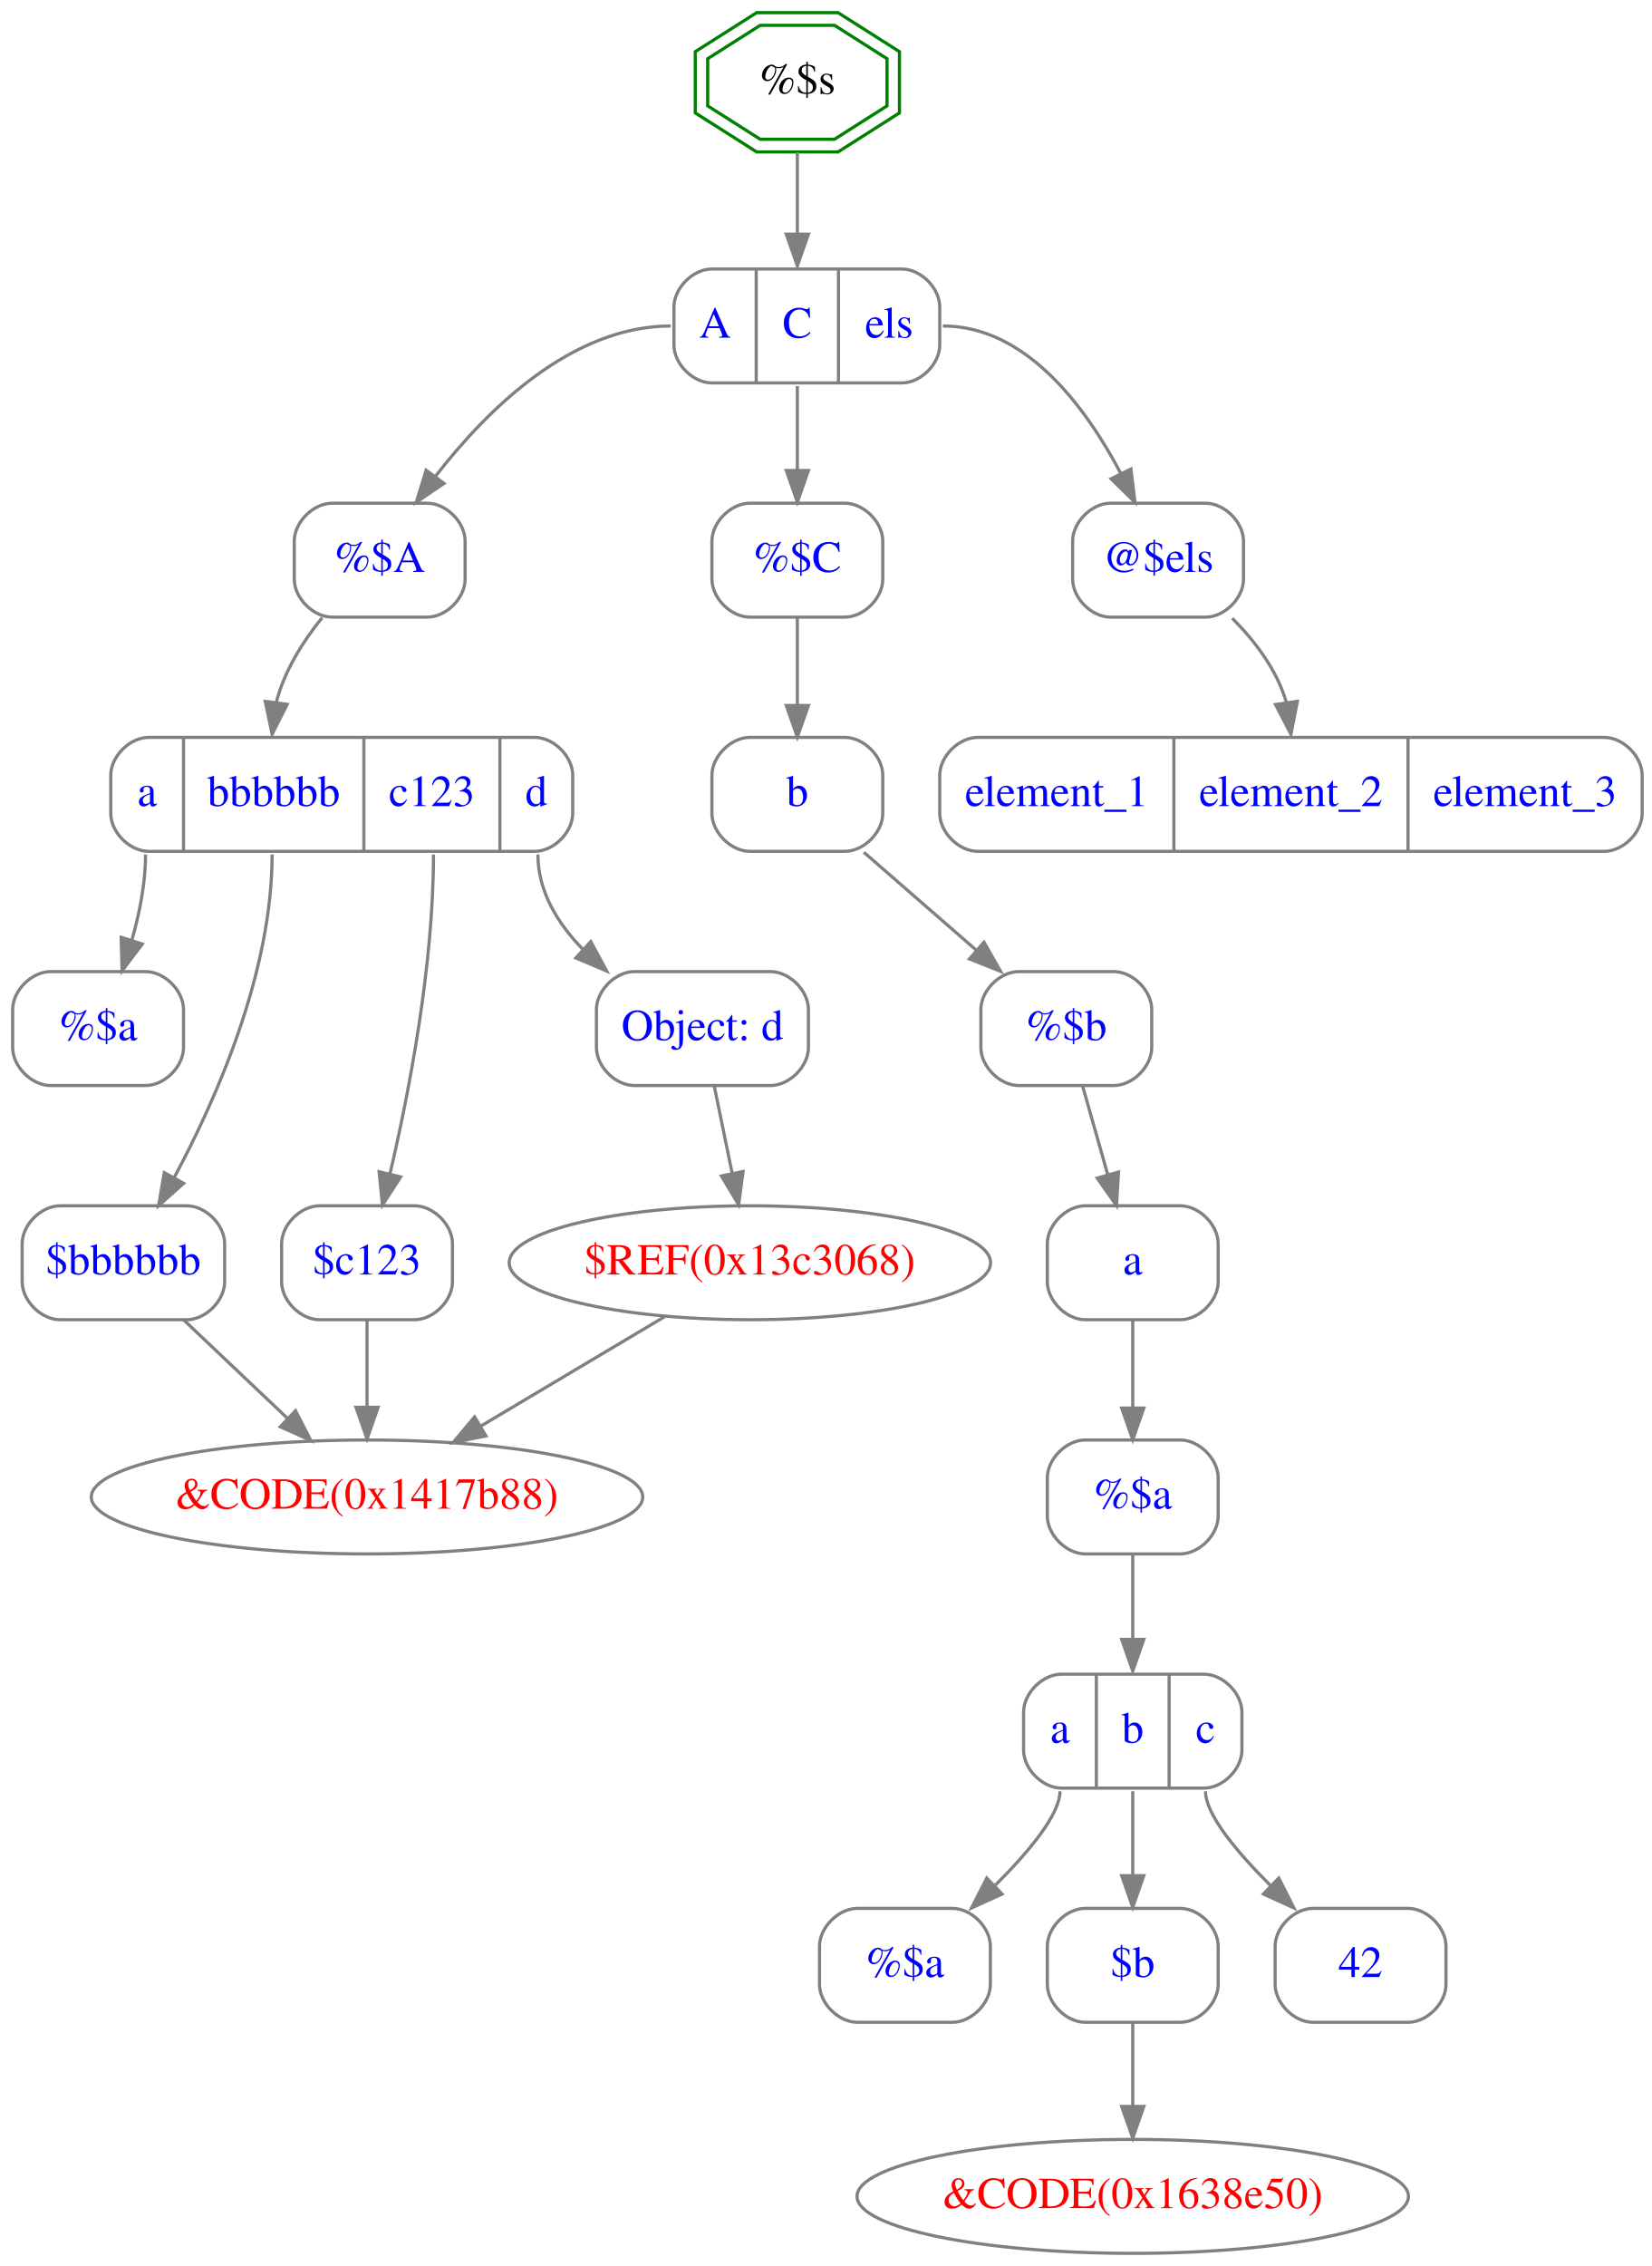
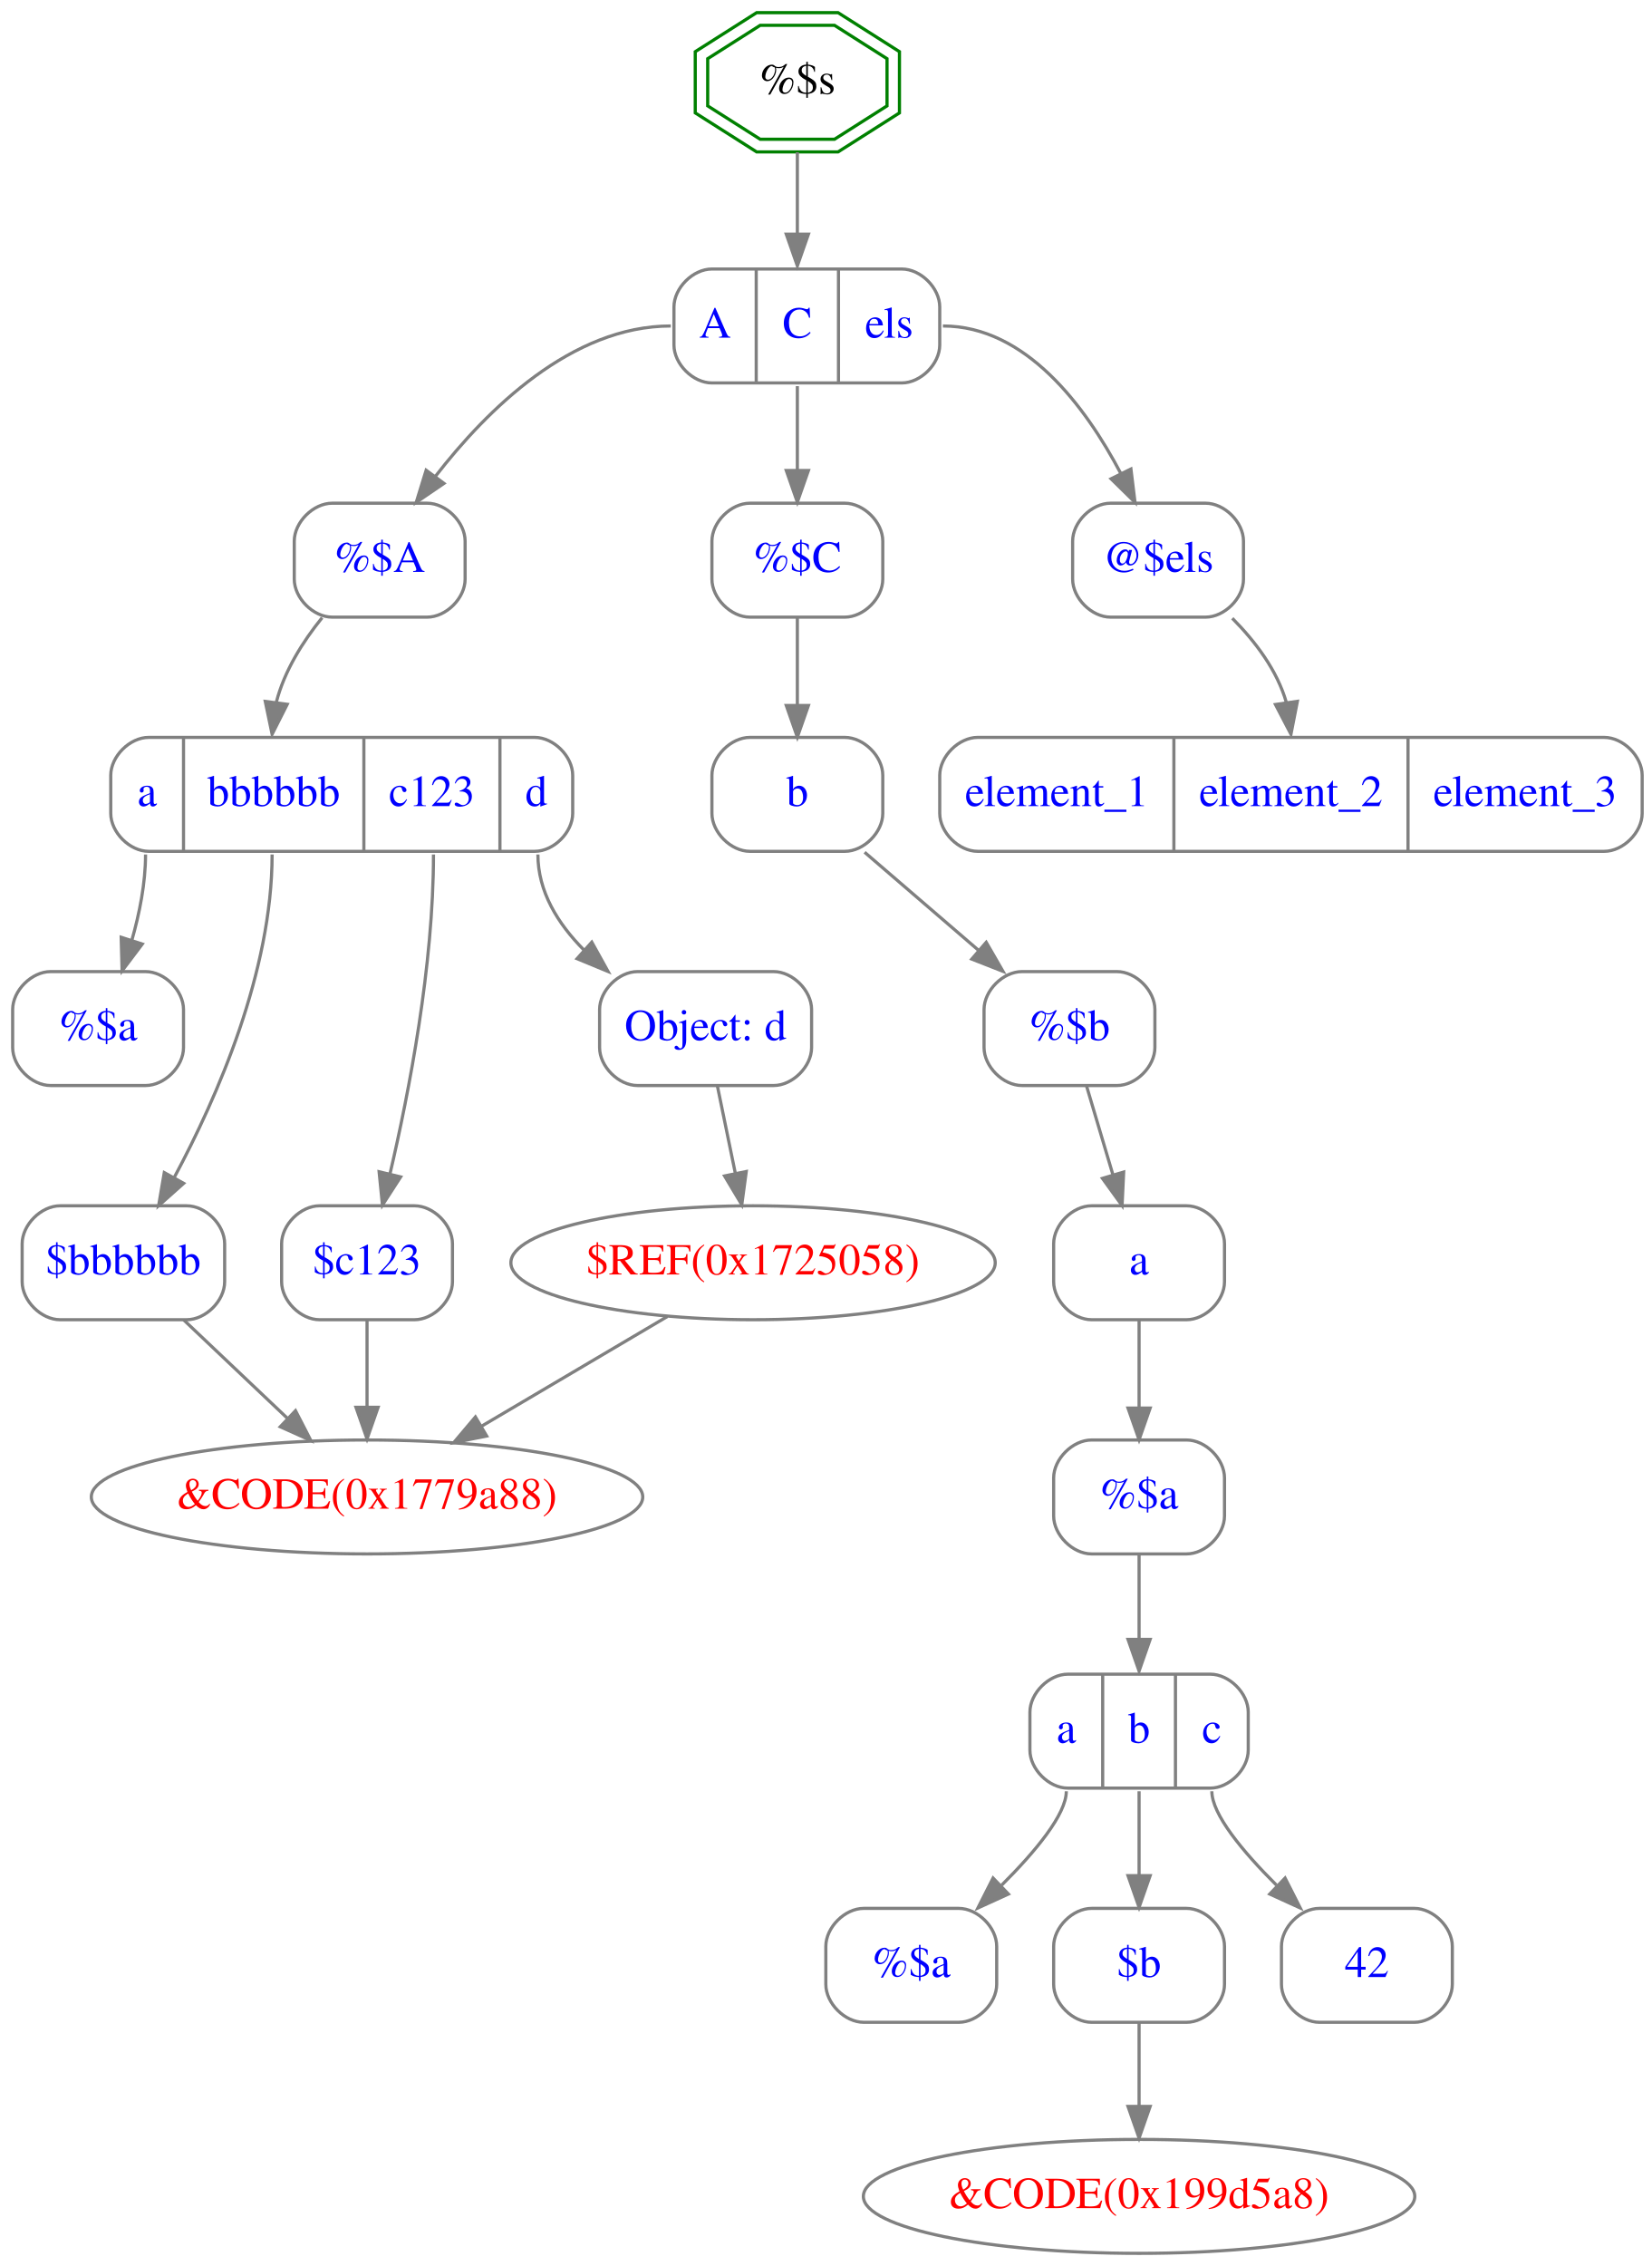
<svg xmlns="http://www.w3.org/2000/svg" width="522pt" height="716pt" viewBox="0.00 0.00 522.00 716.00">
  <g id="graph0" class="graph" transform="scale(1 1) rotate(0) translate(4 712)">
    <polygon fill="white" stroke="white" points="-4,5 -4,-712 519,-712 519,5 -4,5" />
    <g id="node1" class="node">
      <polygon fill="none" stroke="green" points="276.338,-678.544 276.338,-693.456 259.738,-704 236.262,-704 219.662,-693.456 219.662,-678.544 236.262,-668 259.738,-668 276.338,-678.544" />
      <polygon fill="none" stroke="green" points="280.268,-676.325 280.268,-695.675 260.863,-708 235.137,-708 215.732,-695.675 215.732,-676.325 235.137,-664 260.863,-664 280.268,-676.325" />
      <text text-anchor="middle" x="248" y="-682.3" font-family="Times,serif" font-size="14.00">%$s</text>
    </g>
    <g id="node2" class="node">
      <path fill="none" stroke="grey" d="M221,-591C221,-591 281,-591 281,-591 287,-591 293,-597 293,-603 293,-603 293,-615 293,-615 293,-621 287,-627 281,-627 281,-627 221,-627 221,-627 215,-627 209,-621 209,-615 209,-615 209,-603 209,-603 209,-597 215,-591 221,-591" />
      <text text-anchor="middle" x="222" y="-605.3" font-family="Times,serif" font-size="14.00" fill="blue">A</text>
      <polyline fill="none" stroke="grey" points="235,-591 235,-627 " />
      <text text-anchor="middle" x="248" y="-605.3" font-family="Times,serif" font-size="14.00" fill="blue">C</text>
      <polyline fill="none" stroke="grey" points="261,-591 261,-627 " />
      <text text-anchor="middle" x="277" y="-605.3" font-family="Times,serif" font-size="14.00" fill="blue">els</text>
    </g>
    <g id="edge1" class="edge">
      <path fill="none" stroke="grey" d="M248,-663.886C248,-656.163 248,-647.138 248,-638.263" />
      <polygon fill="grey" stroke="grey" points="251.5,-638 248,-628 244.5,-638 251.5,-638" />
    </g>
    <g id="node3" class="node">
      <path fill="none" stroke="grey" d="M101,-517C101,-517 131,-517 131,-517 137,-517 143,-523 143,-529 143,-529 143,-541 143,-541 143,-547 137,-553 131,-553 131,-553 101,-553 101,-553 95,-553 89,-547 89,-541 89,-541 89,-529 89,-529 89,-523 95,-517 101,-517" />
      <text text-anchor="middle" x="116" y="-531.3" font-family="Times,serif" font-size="14.00" fill="blue">%$A</text>
    </g>
    <g id="edge2" class="edge">
      <path fill="none" stroke="grey" d="M208,-609C176.694,-609 149.997,-582.662 133.552,-561.412" />
      <polygon fill="grey" stroke="grey" points="136.314,-559.259 127.559,-553.292 130.682,-563.416 136.314,-559.259" />
    </g>
    <g id="node11" class="node">
      <path fill="none" stroke="grey" d="M233,-517C233,-517 263,-517 263,-517 269,-517 275,-523 275,-529 275,-529 275,-541 275,-541 275,-547 269,-553 263,-553 263,-553 233,-553 233,-553 227,-553 221,-547 221,-541 221,-541 221,-529 221,-529 221,-523 227,-517 233,-517" />
      <text text-anchor="middle" x="248" y="-531.3" font-family="Times,serif" font-size="14.00" fill="blue">%$C</text>
    </g>
    <g id="edge12" class="edge">
      <path fill="none" stroke="grey" d="M248,-590C248,-581.406 248,-572.057 248,-563.546" />
      <polygon fill="grey" stroke="grey" points="251.5,-563.333 248,-553.333 244.5,-563.333 251.5,-563.333" />
    </g>
    <g id="node21" class="node">
      <path fill="none" stroke="grey" d="M347,-517C347,-517 377,-517 377,-517 383,-517 389,-523 389,-529 389,-529 389,-541 389,-541 389,-547 383,-553 377,-553 377,-553 347,-553 347,-553 341,-553 335,-547 335,-541 335,-541 335,-529 335,-529 335,-523 341,-517 347,-517" />
      <text text-anchor="middle" x="362" y="-531.3" font-family="Times,serif" font-size="14.00" fill="blue">@$els</text>
    </g>
    <g id="edge22" class="edge">
      <path fill="none" stroke="grey" d="M294,-609C320.176,-609 339.025,-583.586 350.146,-562.545" />
      <polygon fill="grey" stroke="grey" points="353.425,-563.809 354.71,-553.292 347.147,-560.712 353.425,-563.809" />
    </g>
    <g id="node4" class="node">
      <path fill="none" stroke="grey" d="M43,-443C43,-443 165,-443 165,-443 171,-443 177,-449 177,-455 177,-455 177,-467 177,-467 177,-473 171,-479 165,-479 165,-479 43,-479 43,-479 37,-479 31,-473 31,-467 31,-467 31,-455 31,-455 31,-449 37,-443 43,-443" />
      <text text-anchor="middle" x="42.5" y="-457.3" font-family="Times,serif" font-size="14.00" fill="blue">a</text>
      <polyline fill="none" stroke="grey" points="54,-443 54,-479 " />
      <text text-anchor="middle" x="82.5" y="-457.3" font-family="Times,serif" font-size="14.00" fill="blue">bbbbbb</text>
      <polyline fill="none" stroke="grey" points="111,-443 111,-479 " />
      <text text-anchor="middle" x="132.5" y="-457.3" font-family="Times,serif" font-size="14.00" fill="blue">c123</text>
      <polyline fill="none" stroke="grey" points="154,-443 154,-479 " />
      <text text-anchor="middle" x="165.5" y="-457.3" font-family="Times,serif" font-size="14.00" fill="blue">d</text>
    </g>
    <g id="edge3" class="edge">
      <path fill="none" stroke="grey" d="M97.806,-516.825C91.743,-509.328 85.883,-500.066 83.333,-490.126" />
      <polygon fill="grey" stroke="grey" points="86.775,-489.458 82,-480 79.835,-490.371 86.775,-489.458" />
    </g>
    <g id="node5" class="node">
      <path fill="none" stroke="grey" d="M12,-369C12,-369 42,-369 42,-369 48,-369 54,-375 54,-381 54,-381 54,-393 54,-393 54,-399 48,-405 42,-405 42,-405 12,-405 12,-405 6,-405 0,-399 0,-393 0,-393 0,-381 0,-381 0,-375 6,-369 12,-369" />
      <text text-anchor="middle" x="27" y="-383.3" font-family="Times,serif" font-size="14.00" fill="blue">%$a</text>
    </g>
    <g id="edge4" class="edge">
      <path fill="none" stroke="grey" d="M42,-442C42,-432.966 40.093,-423.381 37.639,-414.788" />
      <polygon fill="grey" stroke="grey" points="40.968,-413.706 34.588,-405.247 34.3,-415.838 40.968,-413.706" />
    </g>
    <g id="node6" class="node">
      <path fill="none" stroke="grey" d="M15,-295C15,-295 55,-295 55,-295 61,-295 67,-301 67,-307 67,-307 67,-319 67,-319 67,-325 61,-331 55,-331 55,-331 15,-331 15,-331 9,-331 3,-325 3,-319 3,-319 3,-307 3,-307 3,-301 9,-295 15,-295" />
      <text text-anchor="middle" x="35" y="-309.3" font-family="Times,serif" font-size="14.00" fill="blue">$bbbbbb</text>
    </g>
    <g id="edge5" class="edge">
      <path fill="none" stroke="grey" d="M82,-442C82,-405.012 64.731,-365.467 51.129,-340.056" />
      <polygon fill="grey" stroke="grey" points="54.044,-338.096 46.138,-331.043 47.92,-341.487 54.044,-338.096" />
    </g>
    <g id="node8" class="node">
      <path fill="none" stroke="grey" d="M97,-295C97,-295 127,-295 127,-295 133,-295 139,-301 139,-307 139,-307 139,-319 139,-319 139,-325 133,-331 127,-331 127,-331 97,-331 97,-331 91,-331 85,-325 85,-319 85,-319 85,-307 85,-307 85,-301 91,-295 97,-295" />
      <text text-anchor="middle" x="112" y="-309.3" font-family="Times,serif" font-size="14.00" fill="blue">$c123</text>
    </g>
    <g id="edge7" class="edge">
      <path fill="none" stroke="grey" d="M133,-442C133,-406.9 125.333,-367.119 119.264,-341.128" />
      <polygon fill="grey" stroke="grey" points="122.621,-340.118 116.871,-331.22 115.816,-341.762 122.621,-340.118" />
    </g>
    <g id="node9" class="node">
-       <path fill="none" stroke="grey" d="M196.5,-369C196.5,-369 239.5,-369 239.5,-369 245.5,-369 251.5,-375 251.5,-381 251.5,-381 251.5,-393 251.5,-393 251.5,-399 245.5,-405 239.5,-405 239.5,-405 196.5,-405 196.5,-405 190.5,-405 184.5,-399 184.5,-393 184.5,-393 184.5,-381 184.5,-381 184.5,-375 190.5,-369 196.5,-369" />
-       <text text-anchor="middle" x="218" y="-383.3" font-family="Times,serif" font-size="14.00" fill="blue">Object: d</text>
+       <path fill="none" stroke="grey" d="M197.5,-369C197.5,-369 240.5,-369 240.5,-369 246.5,-369 252.5,-375 252.5,-381 252.5,-381 252.5,-393 252.5,-393 252.5,-399 246.5,-405 240.5,-405 240.5,-405 197.5,-405 197.5,-405 191.5,-405 185.5,-399 185.5,-393 185.5,-393 185.5,-381 185.5,-381 185.5,-375 191.5,-369 197.5,-369" />
+       <text text-anchor="middle" x="219" y="-383.3" font-family="Times,serif" font-size="14.00" fill="blue">Object: d</text>
    </g>
    <g id="edge9" class="edge">
-       <path fill="none" stroke="grey" d="M166,-442C166,-430.414 172.169,-420.284 180.257,-411.982" />
-       <polygon fill="grey" stroke="grey" points="182.708,-414.484 187.751,-405.166 177.998,-409.305 182.708,-414.484" />
+       <path fill="none" stroke="grey" d="M166,-442C166,-430.308 172.287,-420.145 180.531,-411.846" />
+       <polygon fill="grey" stroke="grey" points="183.031,-414.306 188.17,-405.04 178.375,-409.079 183.031,-414.306" />
    </g>
    <g id="node7" class="node">
      <ellipse fill="none" stroke="grey" cx="112" cy="-239" rx="87.138" ry="18" />
-       <text text-anchor="middle" x="112" y="-235.3" font-family="Times,serif" font-size="14.00" fill="red">&amp;CODE(0x1417b88)</text>
+       <text text-anchor="middle" x="112" y="-235.3" font-family="Times,serif" font-size="14.00" fill="red">&amp;CODE(0x1779a88)</text>
    </g>
    <g id="edge6" class="edge">
      <path fill="none" stroke="grey" d="M54.034,-294.955C63.925,-285.578 76.142,-273.995 86.806,-263.885" />
      <polygon fill="grey" stroke="grey" points="89.392,-266.257 94.241,-256.836 84.576,-261.177 89.392,-266.257" />
    </g>
    <g id="edge8" class="edge">
      <path fill="none" stroke="grey" d="M112,-294.955C112,-286.701 112,-276.738 112,-267.574" />
      <polygon fill="grey" stroke="grey" points="115.5,-267.335 112,-257.335 108.5,-267.335 115.5,-267.335" />
    </g>
    <g id="node10" class="node">
-       <ellipse fill="none" stroke="grey" cx="233" cy="-313" rx="76.065" ry="18" />
-       <text text-anchor="middle" x="233" y="-309.3" font-family="Times,serif" font-size="14.00" fill="red">$REF(0x13c3068)</text>
+       <ellipse fill="none" stroke="grey" cx="234" cy="-313" rx="76.539" ry="18" />
+       <text text-anchor="middle" x="234" y="-309.3" font-family="Times,serif" font-size="14.00" fill="red">$REF(0x1725058)</text>
    </g>
    <g id="edge10" class="edge">
-       <path fill="none" stroke="grey" d="M221.708,-368.955C223.422,-360.611 225.496,-350.521 227.395,-341.276" />
-       <polygon fill="grey" stroke="grey" points="230.854,-341.835 229.438,-331.335 223.997,-340.426 230.854,-341.835" />
+       <path fill="none" stroke="grey" d="M222.708,-368.955C224.422,-360.611 226.496,-350.521 228.395,-341.276" />
+       <polygon fill="grey" stroke="grey" points="231.854,-341.835 230.438,-331.335 224.997,-340.426 231.854,-341.835" />
    </g>
    <g id="edge11" class="edge">
-       <path fill="none" stroke="grey" d="M206.146,-296.021C189.034,-285.838 166.656,-272.522 148.011,-261.428" />
-       <polygon fill="grey" stroke="grey" points="149.581,-258.289 139.197,-256.183 146.001,-264.305 149.581,-258.289" />
+       <path fill="none" stroke="grey" d="M206.924,-296.021C189.592,-285.792 166.902,-272.401 148.052,-261.277" />
+       <polygon fill="grey" stroke="grey" points="149.813,-258.252 139.422,-256.183 146.255,-264.28 149.813,-258.252" />
    </g>
    <g id="node12" class="node">
      <path fill="none" stroke="grey" d="M233,-443C233,-443 263,-443 263,-443 269,-443 275,-449 275,-455 275,-455 275,-467 275,-467 275,-473 269,-479 263,-479 263,-479 233,-479 233,-479 227,-479 221,-473 221,-467 221,-467 221,-455 221,-455 221,-449 227,-443 233,-443" />
      <text text-anchor="middle" x="248" y="-457.3" font-family="Times,serif" font-size="14.00" fill="blue">b</text>
    </g>
    <g id="edge13" class="edge">
      <path fill="none" stroke="grey" d="M248,-516.708C248,-508.464 248,-498.538 248,-489.362" />
      <polygon fill="grey" stroke="grey" points="251.5,-489.082 248,-479.082 244.5,-489.082 251.5,-489.082" />
    </g>
    <g id="node13" class="node">
-       <path fill="none" stroke="grey" d="M318,-369C318,-369 348,-369 348,-369 354,-369 360,-375 360,-381 360,-381 360,-393 360,-393 360,-399 354,-405 348,-405 348,-405 318,-405 318,-405 312,-405 306,-399 306,-393 306,-393 306,-381 306,-381 306,-375 312,-369 318,-369" />
-       <text text-anchor="middle" x="333" y="-383.3" font-family="Times,serif" font-size="14.00" fill="blue">%$b</text>
+       <path fill="none" stroke="grey" d="M319,-369C319,-369 349,-369 349,-369 355,-369 361,-375 361,-381 361,-381 361,-393 361,-393 361,-399 355,-405 349,-405 349,-405 319,-405 319,-405 313,-405 307,-399 307,-393 307,-393 307,-381 307,-381 307,-375 313,-369 319,-369" />
+       <text text-anchor="middle" x="334" y="-383.3" font-family="Times,serif" font-size="14.00" fill="blue">%$b</text>
    </g>
    <g id="edge14" class="edge">
-       <path fill="none" stroke="grey" d="M269.011,-442.708C279.716,-433.388 292.89,-421.92 304.496,-411.816" />
-       <polygon fill="grey" stroke="grey" points="306.986,-414.288 312.23,-405.082 302.39,-409.008 306.986,-414.288" />
+       <path fill="none" stroke="grey" d="M269.258,-442.708C280.089,-433.388 293.418,-421.92 305.16,-411.816" />
+       <polygon fill="grey" stroke="grey" points="307.689,-414.257 312.986,-405.082 303.123,-408.951 307.689,-414.257" />
    </g>
    <g id="node14" class="node">
-       <path fill="none" stroke="grey" d="M339,-295C339,-295 369,-295 369,-295 375,-295 381,-301 381,-307 381,-307 381,-319 381,-319 381,-325 375,-331 369,-331 369,-331 339,-331 339,-331 333,-331 327,-325 327,-319 327,-319 327,-307 327,-307 327,-301 333,-295 339,-295" />
-       <text text-anchor="middle" x="354" y="-309.3" font-family="Times,serif" font-size="14.00" fill="blue">a</text>
+       <path fill="none" stroke="grey" d="M341,-295C341,-295 371,-295 371,-295 377,-295 383,-301 383,-307 383,-307 383,-319 383,-319 383,-325 377,-331 371,-331 371,-331 341,-331 341,-331 335,-331 329,-325 329,-319 329,-319 329,-307 329,-307 329,-301 335,-295 341,-295" />
+       <text text-anchor="middle" x="356" y="-309.3" font-family="Times,serif" font-size="14.00" fill="blue">a</text>
    </g>
    <g id="edge15" class="edge">
-       <path fill="none" stroke="grey" d="M338.191,-368.708C340.581,-360.284 343.47,-350.105 346.121,-340.765" />
-       <polygon fill="grey" stroke="grey" points="349.506,-341.657 348.869,-331.082 342.772,-339.746 349.506,-341.657" />
+       <path fill="none" stroke="grey" d="M339.438,-368.708C341.943,-360.284 344.969,-350.105 347.746,-340.765" />
+       <polygon fill="grey" stroke="grey" points="351.129,-341.665 350.624,-331.082 344.42,-339.67 351.129,-341.665" />
    </g>
    <g id="node15" class="node">
-       <path fill="none" stroke="grey" d="M339,-221C339,-221 369,-221 369,-221 375,-221 381,-227 381,-233 381,-233 381,-245 381,-245 381,-251 375,-257 369,-257 369,-257 339,-257 339,-257 333,-257 327,-251 327,-245 327,-245 327,-233 327,-233 327,-227 333,-221 339,-221" />
-       <text text-anchor="middle" x="354" y="-235.3" font-family="Times,serif" font-size="14.00" fill="blue">%$a</text>
+       <path fill="none" stroke="grey" d="M341,-221C341,-221 371,-221 371,-221 377,-221 383,-227 383,-233 383,-233 383,-245 383,-245 383,-251 377,-257 371,-257 371,-257 341,-257 341,-257 335,-257 329,-251 329,-245 329,-245 329,-233 329,-233 329,-227 335,-221 341,-221" />
+       <text text-anchor="middle" x="356" y="-235.3" font-family="Times,serif" font-size="14.00" fill="blue">%$a</text>
    </g>
    <g id="edge16" class="edge">
-       <path fill="none" stroke="grey" d="M354,-294.708C354,-286.464 354,-276.538 354,-267.362" />
-       <polygon fill="grey" stroke="grey" points="357.5,-267.082 354,-257.082 350.5,-267.082 357.5,-267.082" />
+       <path fill="none" stroke="grey" d="M356,-294.708C356,-286.464 356,-276.538 356,-267.362" />
+       <polygon fill="grey" stroke="grey" points="359.5,-267.082 356,-257.082 352.5,-267.082 359.5,-267.082" />
    </g>
    <g id="node16" class="node">
-       <path fill="none" stroke="grey" d="M331.5,-147C331.5,-147 376.5,-147 376.5,-147 382.5,-147 388.5,-153 388.5,-159 388.5,-159 388.5,-171 388.5,-171 388.5,-177 382.5,-183 376.5,-183 376.5,-183 331.5,-183 331.5,-183 325.5,-183 319.5,-177 319.5,-171 319.5,-171 319.5,-159 319.5,-159 319.5,-153 325.5,-147 331.5,-147" />
-       <text text-anchor="middle" x="331" y="-161.3" font-family="Times,serif" font-size="14.00" fill="blue">a</text>
-       <polyline fill="none" stroke="grey" points="342.5,-147 342.5,-183 " />
-       <text text-anchor="middle" x="354" y="-161.3" font-family="Times,serif" font-size="14.00" fill="blue">b</text>
-       <polyline fill="none" stroke="grey" points="365.5,-147 365.5,-183 " />
-       <text text-anchor="middle" x="377" y="-161.3" font-family="Times,serif" font-size="14.00" fill="blue">c</text>
+       <path fill="none" stroke="grey" d="M333.5,-147C333.5,-147 378.5,-147 378.5,-147 384.5,-147 390.5,-153 390.5,-159 390.5,-159 390.5,-171 390.5,-171 390.5,-177 384.5,-183 378.5,-183 378.5,-183 333.5,-183 333.5,-183 327.5,-183 321.5,-177 321.5,-171 321.5,-171 321.5,-159 321.5,-159 321.5,-153 327.5,-147 333.5,-147" />
+       <text text-anchor="middle" x="333" y="-161.3" font-family="Times,serif" font-size="14.00" fill="blue">a</text>
+       <polyline fill="none" stroke="grey" points="344.5,-147 344.5,-183 " />
+       <text text-anchor="middle" x="356" y="-161.3" font-family="Times,serif" font-size="14.00" fill="blue">b</text>
+       <polyline fill="none" stroke="grey" points="367.5,-147 367.5,-183 " />
+       <text text-anchor="middle" x="379" y="-161.3" font-family="Times,serif" font-size="14.00" fill="blue">c</text>
    </g>
    <g id="edge17" class="edge">
-       <path fill="none" stroke="grey" d="M354,-220.667C354,-212.896 354,-203.513 354,-194.275" />
-       <polygon fill="grey" stroke="grey" points="357.5,-194 354,-184 350.5,-194 357.5,-194" />
+       <path fill="none" stroke="grey" d="M356,-220.667C356,-212.896 356,-203.513 356,-194.275" />
+       <polygon fill="grey" stroke="grey" points="359.5,-194 356,-184 352.5,-194 359.5,-194" />
    </g>
    <g id="node17" class="node">
-       <path fill="none" stroke="grey" d="M267,-73C267,-73 297,-73 297,-73 303,-73 309,-79 309,-85 309,-85 309,-97 309,-97 309,-103 303,-109 297,-109 297,-109 267,-109 267,-109 261,-109 255,-103 255,-97 255,-97 255,-85 255,-85 255,-79 261,-73 267,-73" />
-       <text text-anchor="middle" x="282" y="-87.3" font-family="Times,serif" font-size="14.00" fill="blue">%$a</text>
+       <path fill="none" stroke="grey" d="M269,-73C269,-73 299,-73 299,-73 305,-73 311,-79 311,-85 311,-85 311,-97 311,-97 311,-103 305,-109 299,-109 299,-109 269,-109 269,-109 263,-109 257,-103 257,-97 257,-97 257,-85 257,-85 257,-79 263,-73 269,-73" />
+       <text text-anchor="middle" x="284" y="-87.3" font-family="Times,serif" font-size="14.00" fill="blue">%$a</text>
    </g>
    <g id="edge18" class="edge">
-       <path fill="none" stroke="grey" d="M331,-146C331,-138.727 321.326,-127.058 310.574,-116.336" />
-       <polygon fill="grey" stroke="grey" points="312.704,-113.528 303.065,-109.13 307.857,-118.579 312.704,-113.528" />
+       <path fill="none" stroke="grey" d="M333,-146C333,-138.727 323.326,-127.058 312.574,-116.336" />
+       <polygon fill="grey" stroke="grey" points="314.704,-113.528 305.065,-109.13 309.857,-118.579 314.704,-113.528" />
    </g>
    <g id="node18" class="node">
-       <path fill="none" stroke="grey" d="M339,-73C339,-73 369,-73 369,-73 375,-73 381,-79 381,-85 381,-85 381,-97 381,-97 381,-103 375,-109 369,-109 369,-109 339,-109 339,-109 333,-109 327,-103 327,-97 327,-97 327,-85 327,-85 327,-79 333,-73 339,-73" />
-       <text text-anchor="middle" x="354" y="-87.3" font-family="Times,serif" font-size="14.00" fill="blue">$b</text>
+       <path fill="none" stroke="grey" d="M341,-73C341,-73 371,-73 371,-73 377,-73 383,-79 383,-85 383,-85 383,-97 383,-97 383,-103 377,-109 371,-109 371,-109 341,-109 341,-109 335,-109 329,-103 329,-97 329,-97 329,-85 329,-85 329,-79 335,-73 341,-73" />
+       <text text-anchor="middle" x="356" y="-87.3" font-family="Times,serif" font-size="14.00" fill="blue">$b</text>
    </g>
    <g id="edge19" class="edge">
-       <path fill="none" stroke="grey" d="M354,-146C354,-137.406 354,-128.057 354,-119.546" />
-       <polygon fill="grey" stroke="grey" points="357.5,-119.333 354,-109.333 350.5,-119.333 357.5,-119.333" />
+       <path fill="none" stroke="grey" d="M356,-146C356,-137.406 356,-128.057 356,-119.546" />
+       <polygon fill="grey" stroke="grey" points="359.5,-119.333 356,-109.333 352.5,-119.333 359.5,-119.333" />
    </g>
    <g id="node20" class="node">
-       <path fill="none" stroke="grey" d="M411,-73C411,-73 441,-73 441,-73 447,-73 453,-79 453,-85 453,-85 453,-97 453,-97 453,-103 447,-109 441,-109 441,-109 411,-109 411,-109 405,-109 399,-103 399,-97 399,-97 399,-85 399,-85 399,-79 405,-73 411,-73" />
-       <text text-anchor="middle" x="426" y="-87.3" font-family="Times,serif" font-size="14.00" fill="blue">42</text>
+       <path fill="none" stroke="grey" d="M413,-73C413,-73 443,-73 443,-73 449,-73 455,-79 455,-85 455,-85 455,-97 455,-97 455,-103 449,-109 443,-109 443,-109 413,-109 413,-109 407,-109 401,-103 401,-97 401,-97 401,-85 401,-85 401,-79 407,-73 413,-73" />
+       <text text-anchor="middle" x="428" y="-87.3" font-family="Times,serif" font-size="14.00" fill="blue">42</text>
    </g>
    <g id="edge21" class="edge">
-       <path fill="none" stroke="grey" d="M377,-146C377,-138.727 386.674,-127.058 397.426,-116.336" />
-       <polygon fill="grey" stroke="grey" points="400.143,-118.579 404.935,-109.13 395.296,-113.528 400.143,-118.579" />
+       <path fill="none" stroke="grey" d="M379,-146C379,-138.727 388.674,-127.058 399.426,-116.336" />
+       <polygon fill="grey" stroke="grey" points="402.143,-118.579 406.935,-109.13 397.296,-113.528 402.143,-118.579" />
    </g>
    <g id="node19" class="node">
-       <ellipse fill="none" stroke="grey" cx="354" cy="-18" rx="87.138" ry="18" />
-       <text text-anchor="middle" x="354" y="-14.3" font-family="Times,serif" font-size="14.00" fill="red">&amp;CODE(0x1638e50)</text>
+       <ellipse fill="none" stroke="grey" cx="356" cy="-18" rx="87.138" ry="18" />
+       <text text-anchor="middle" x="356" y="-14.3" font-family="Times,serif" font-size="14.00" fill="red">&amp;CODE(0x199d5a8)</text>
    </g>
    <g id="edge20" class="edge">
-       <path fill="none" stroke="grey" d="M354,-72.831C354,-64.894 354,-55.41 354,-46.629" />
-       <polygon fill="grey" stroke="grey" points="357.5,-46.418 354,-36.418 350.5,-46.418 357.5,-46.418" />
+       <path fill="none" stroke="grey" d="M356,-72.831C356,-64.894 356,-55.41 356,-46.629" />
+       <polygon fill="grey" stroke="grey" points="359.5,-46.418 356,-36.418 352.5,-46.418 359.5,-46.418" />
    </g>
    <g id="node22" class="node">
      <path fill="none" stroke="grey" d="M305,-443C305,-443 503,-443 503,-443 509,-443 515,-449 515,-455 515,-455 515,-467 515,-467 515,-473 509,-479 503,-479 503,-479 305,-479 305,-479 299,-479 293,-473 293,-467 293,-467 293,-455 293,-455 293,-449 299,-443 305,-443" />
      <text text-anchor="middle" x="330" y="-457.3" font-family="Times,serif" font-size="14.00" fill="blue">element_1</text>
      <polyline fill="none" stroke="grey" points="367,-443 367,-479 " />
      <text text-anchor="middle" x="404" y="-457.3" font-family="Times,serif" font-size="14.00" fill="blue">element_2</text>
      <polyline fill="none" stroke="grey" points="441,-443 441,-479 " />
      <text text-anchor="middle" x="478" y="-457.3" font-family="Times,serif" font-size="14.00" fill="blue">element_3</text>
    </g>
    <g id="edge23" class="edge">
      <path fill="none" stroke="grey" d="M385.456,-516.643C392.747,-509.313 399.637,-500.191 402.547,-490.032" />
      <polygon fill="grey" stroke="grey" points="406.03,-490.399 404,-480 399.102,-489.395 406.03,-490.399" />
    </g>
  </g>
</svg>
